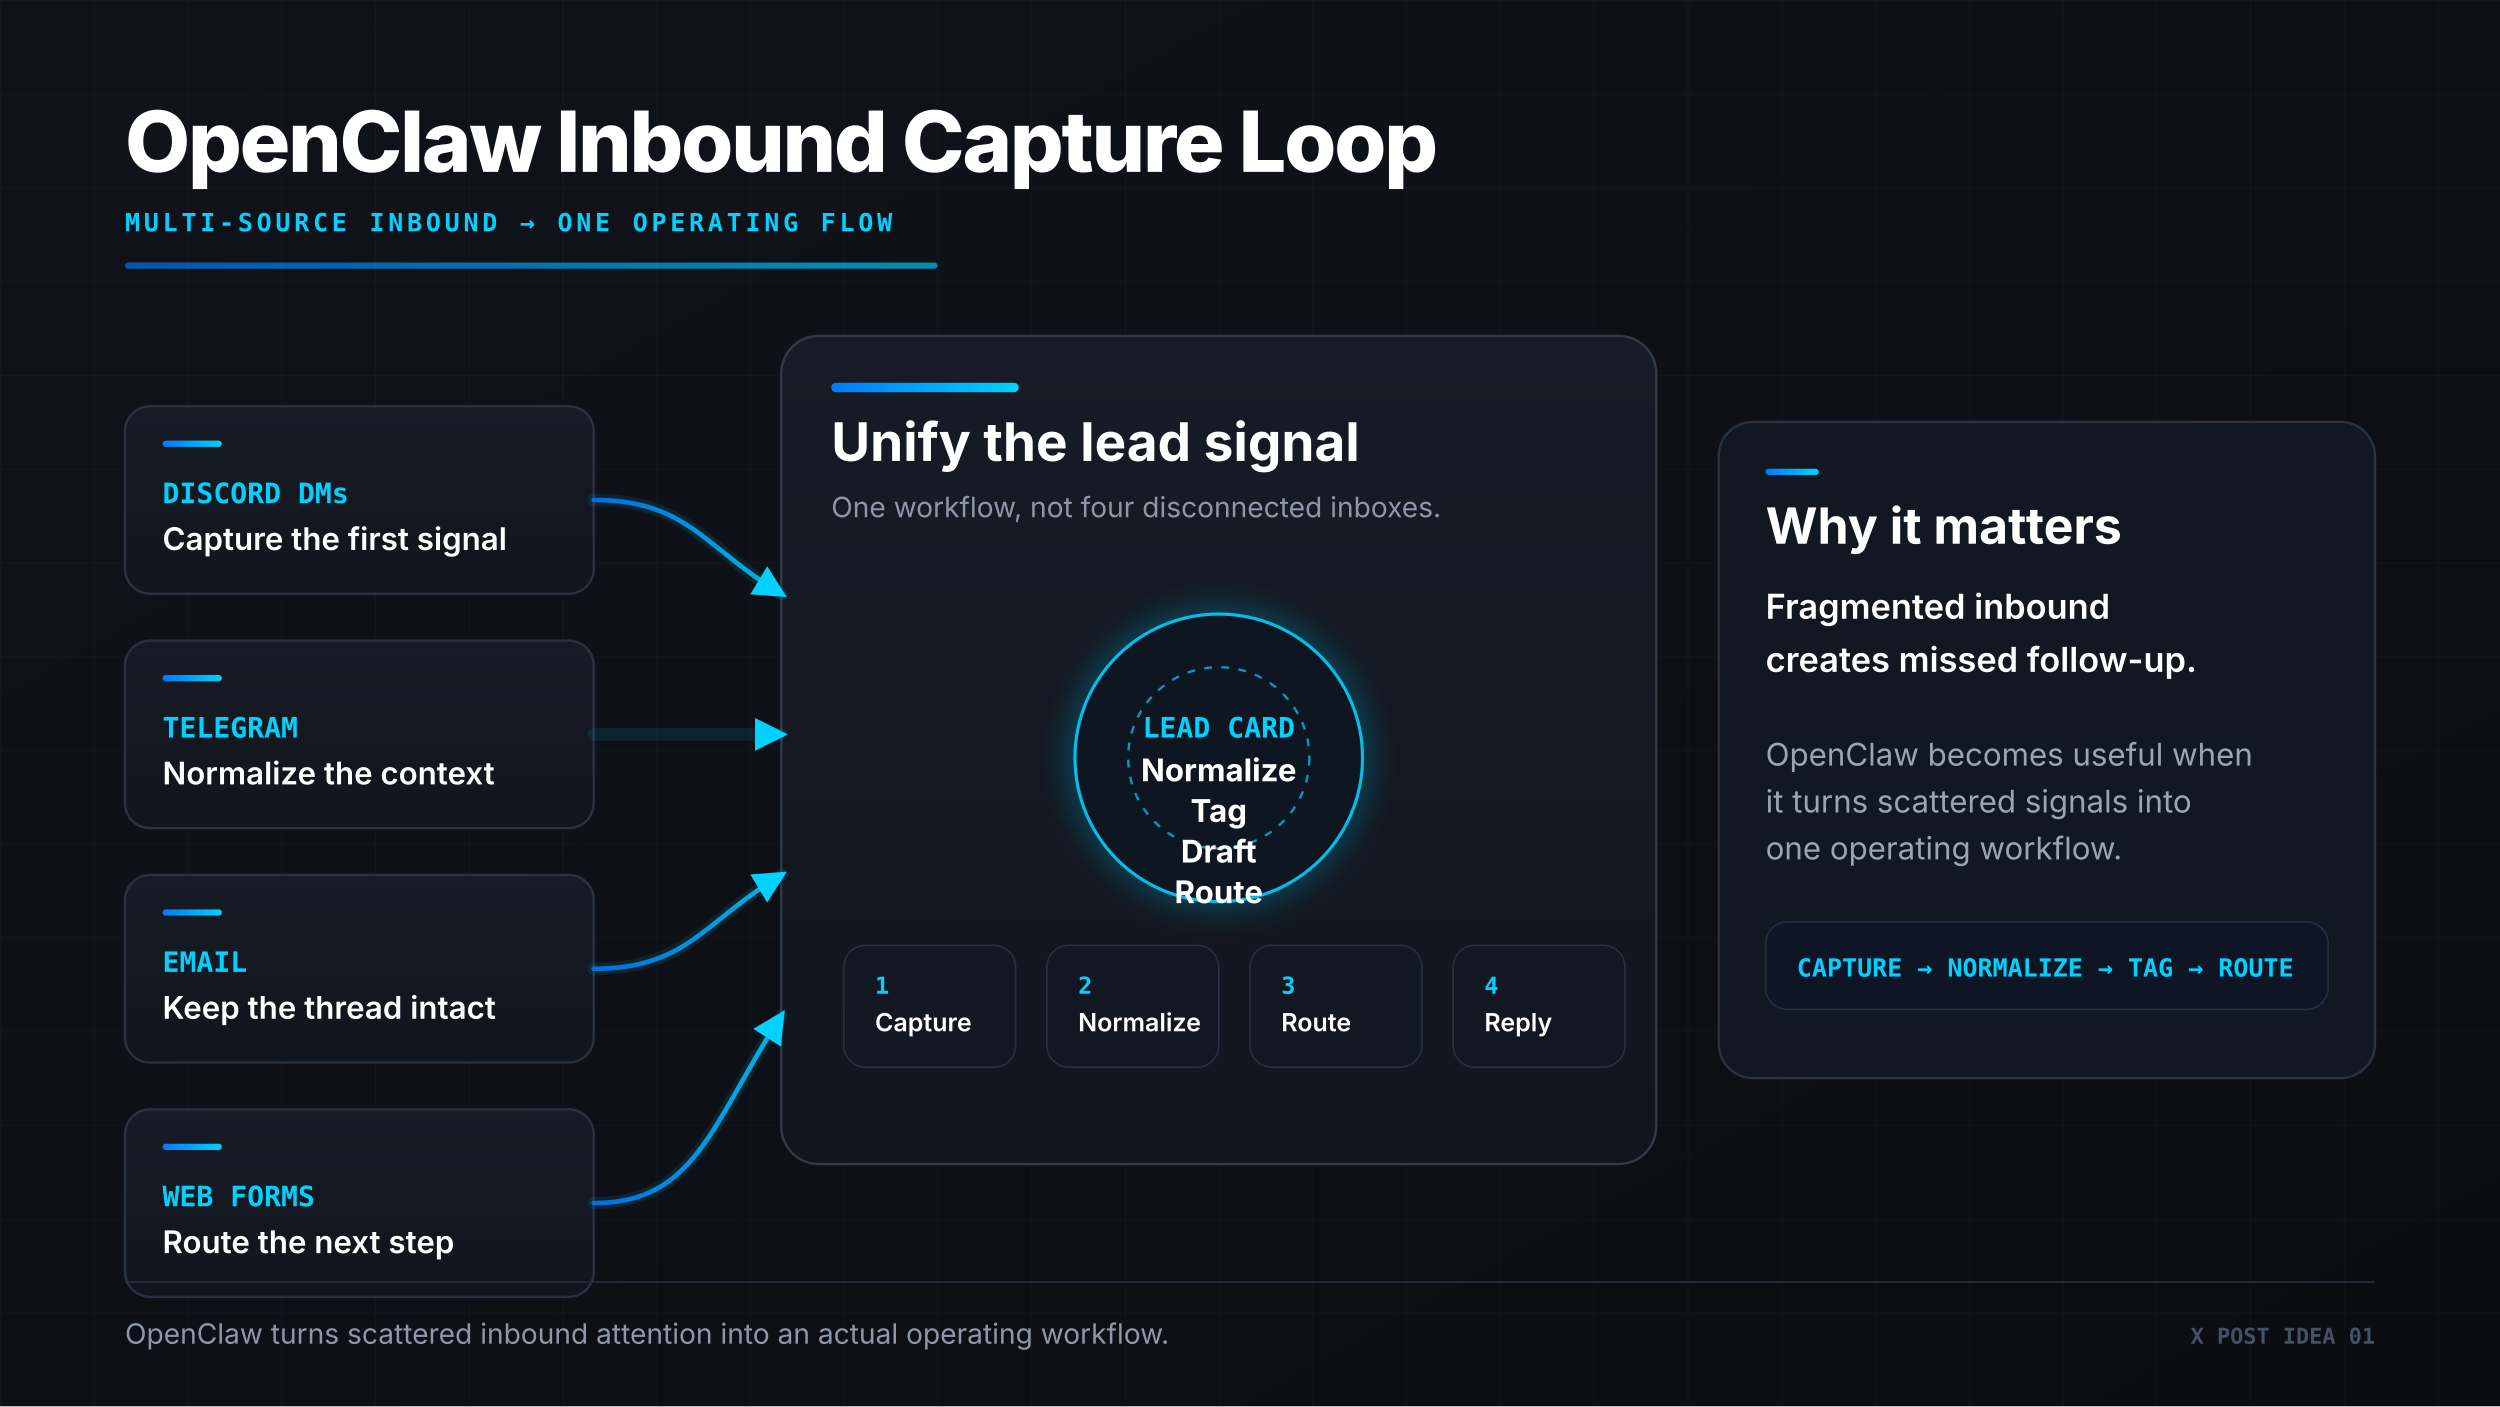
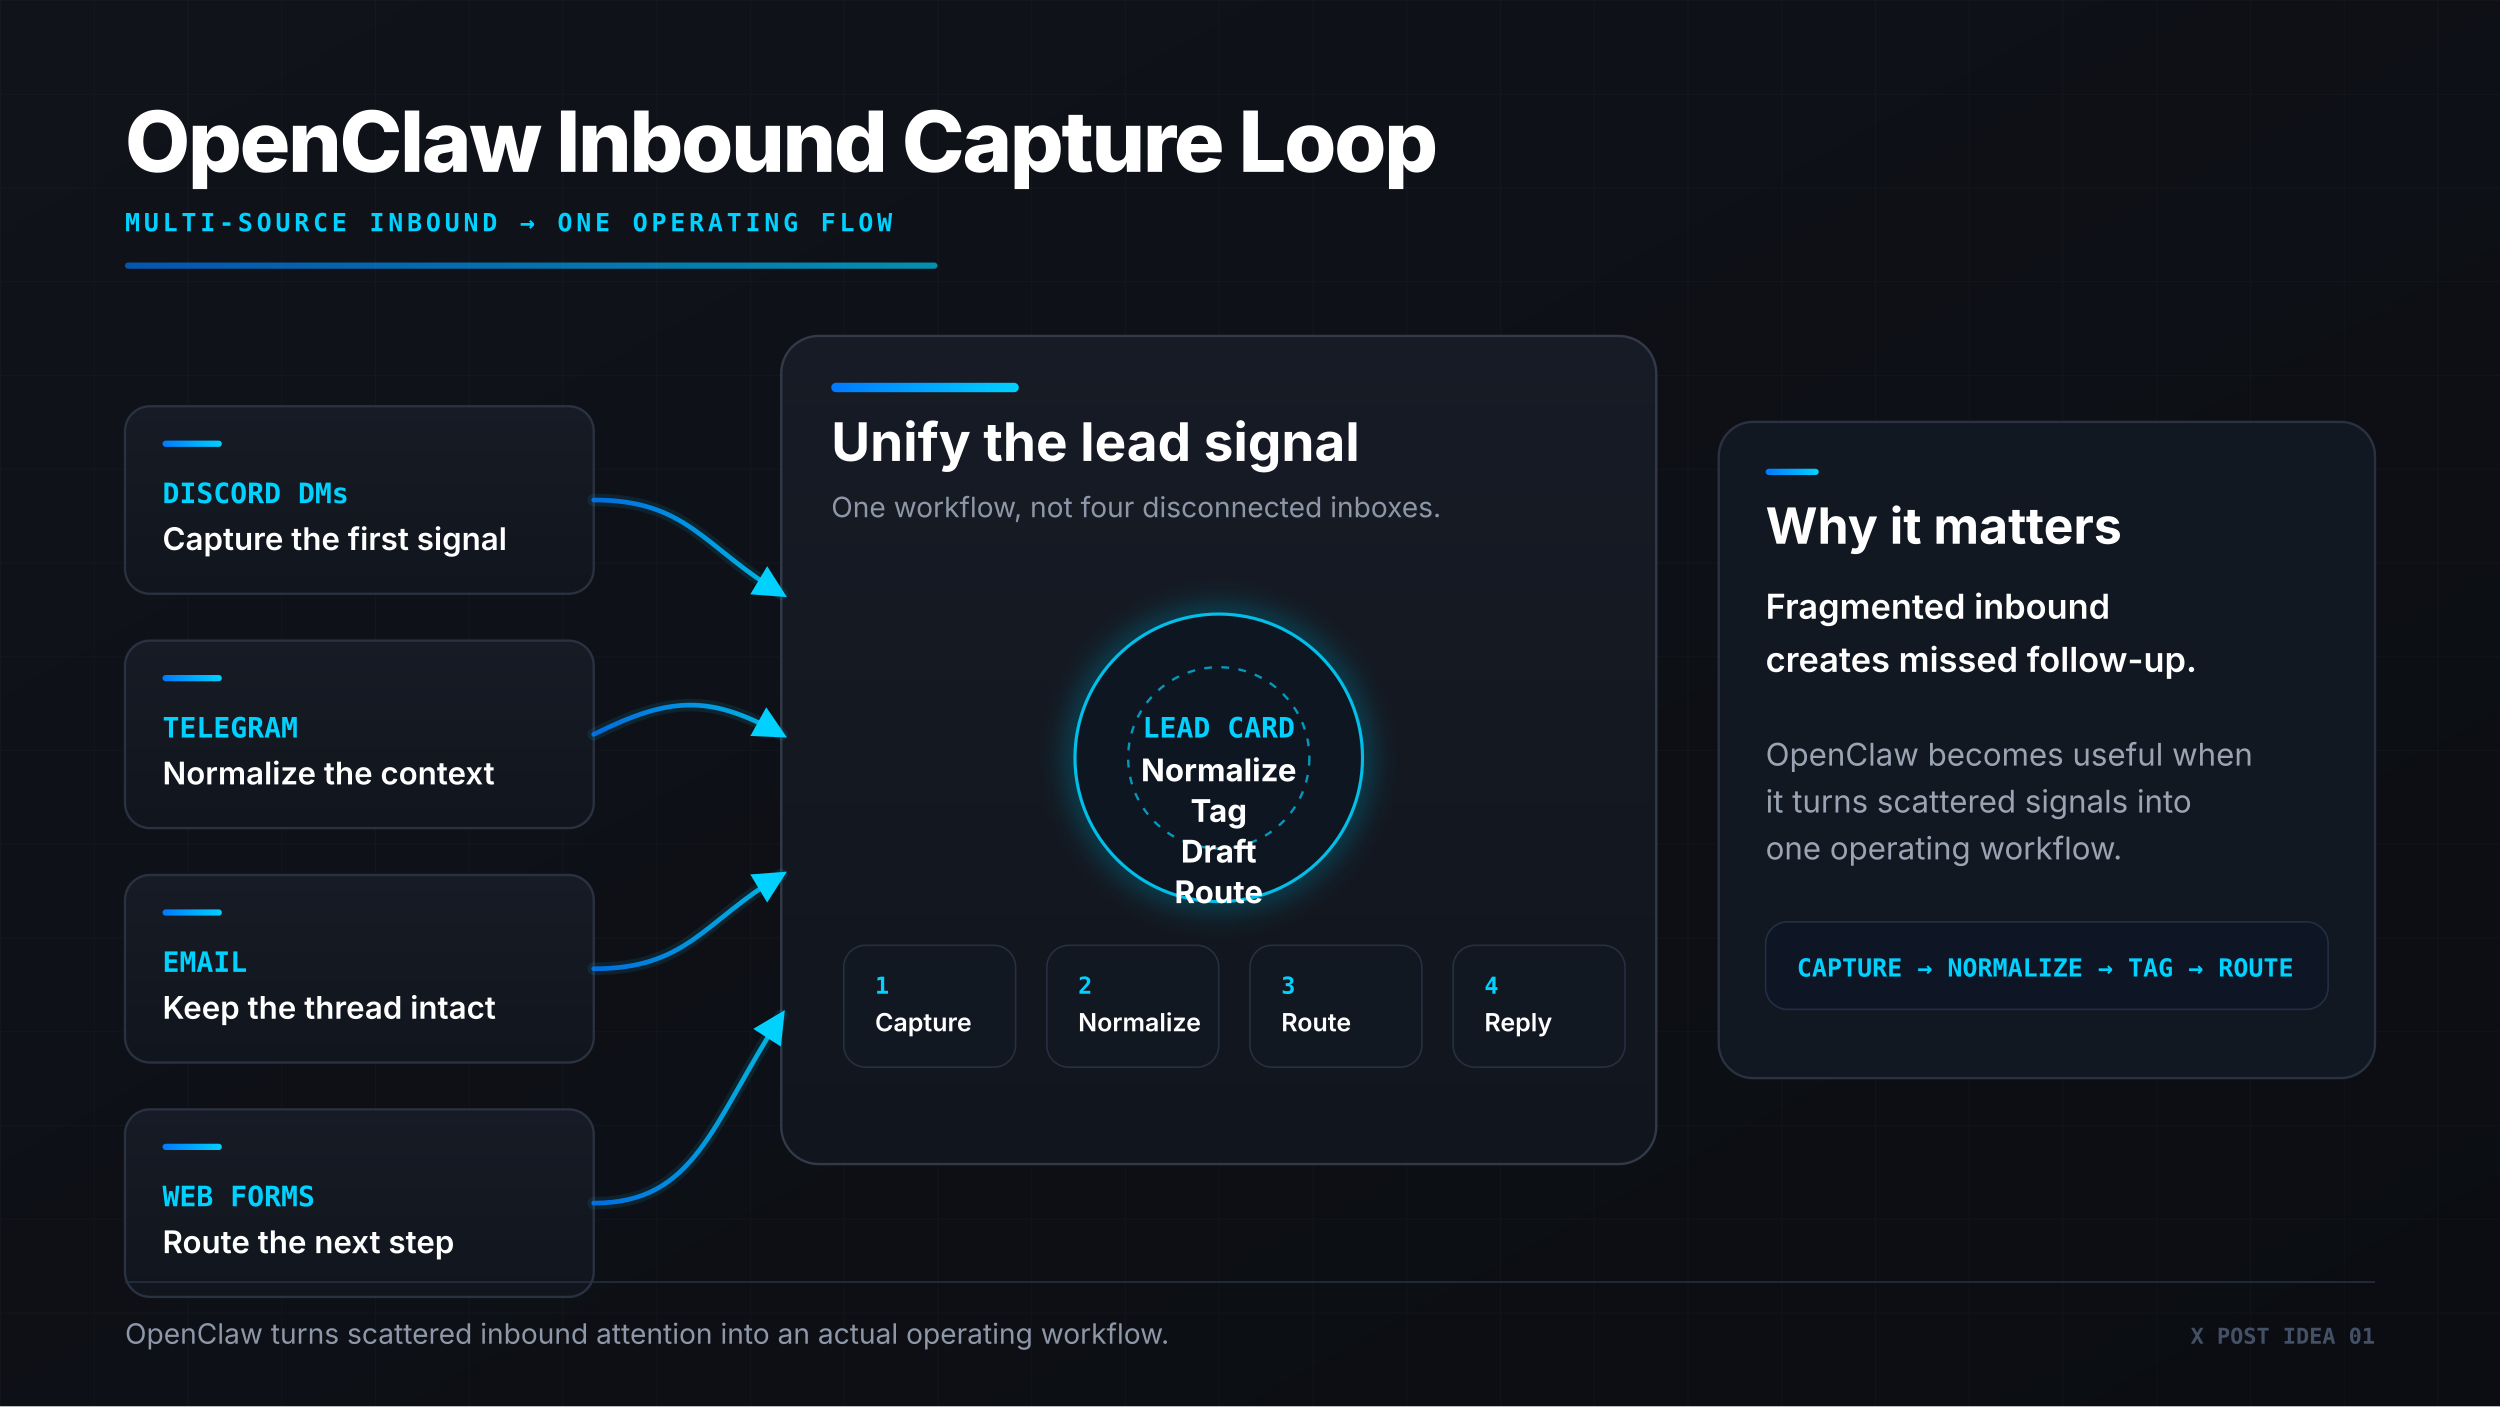
<svg xmlns="http://www.w3.org/2000/svg" width="1600" height="900" viewBox="0 0 1600 900">
  <defs>
    <linearGradient id="bgGrad" x1="0%" y1="0%" x2="100%" y2="100%">
      <stop offset="0%" style="stop-color:#10131A;stop-opacity:1" />
      <stop offset="100%" style="stop-color:#0B0D12;stop-opacity:1" />
    </linearGradient>
    <linearGradient id="cardGrad" x1="0%" y1="0%" x2="0%" y2="100%">
      <stop offset="0%" style="stop-color:#161B25;stop-opacity:1" />
      <stop offset="100%" style="stop-color:#11151D;stop-opacity:1" />
    </linearGradient>
    <linearGradient id="accentGrad" x1="0%" y1="0%" x2="100%" y2="0%">
      <stop offset="0%" style="stop-color:#007AFF;stop-opacity:1" />
      <stop offset="100%" style="stop-color:#00D1FF;stop-opacity:1" />
    </linearGradient>
    <filter id="glow" x="-30%" y="-30%" width="160%" height="160%">
      <feGaussianBlur stdDeviation="10" result="blur" />
      <feMerge>
        <feMergeNode in="blur" />
        <feMergeNode in="SourceGraphic" />
      </feMerge>
    </filter>
    <pattern id="grid" width="60" height="60" patternUnits="userSpaceOnUse">
      <path d="M 60 0 L 0 0 0 60" fill="none" stroke="#FFFFFF" stroke-width="0.7" stroke-opacity="0.04" />
    </pattern>
    <marker id="arrow" viewBox="0 0 10 10" refX="8" refY="5" markerWidth="7" markerHeight="7" orient="auto-start-reverse">
      <path d="M 0 0 L 10 5 L 0 10 z" fill="#00D1FF" />
    </marker>
  </defs>
  <rect width="1600" height="900" fill="url(#bgGrad)" />
  <rect width="1600" height="900" fill="url(#grid)" />
  <text x="80" y="110" font-family="Inter, -apple-system, sans-serif" font-size="54" font-weight="800" fill="#FFFFFF" letter-spacing="-1.4">OpenClaw Inbound Capture Loop</text>
  <text x="80" y="148" font-family="ui-monospace, monospace" font-size="16" font-weight="600" fill="#00D1FF" letter-spacing="2.4">MULTI-SOURCE INBOUND → ONE OPERATING FLOW</text>
  <rect x="80" y="168" width="520" height="4" rx="2" fill="url(#accentGrad)" opacity="0.65" />
  <g transform="translate(80, 260)">
    <g>
      <rect width="300" height="120" rx="16" fill="url(#cardGrad)" stroke="#2A3140" stroke-width="1.5" />
      <rect x="24" y="22" width="38" height="4" rx="2" fill="url(#accentGrad)" />
      <text x="24" y="62" font-family="ui-monospace, monospace" font-size="18" font-weight="700" fill="#00D1FF">DISCORD DMs</text>
      <text x="24" y="92" font-family="Inter, -apple-system, sans-serif" font-size="20" font-weight="600" fill="#FFFFFF">Capture the first signal</text>
    </g>
    <g transform="translate(0, 150)">
      <rect width="300" height="120" rx="16" fill="url(#cardGrad)" stroke="#2A3140" stroke-width="1.5" />
      <rect x="24" y="22" width="38" height="4" rx="2" fill="url(#accentGrad)" />
      <text x="24" y="62" font-family="ui-monospace, monospace" font-size="18" font-weight="700" fill="#00D1FF">TELEGRAM</text>
      <text x="24" y="92" font-family="Inter, -apple-system, sans-serif" font-size="20" font-weight="600" fill="#FFFFFF">Normalize the context</text>
    </g>
    <g transform="translate(0, 300)">
      <rect width="300" height="120" rx="16" fill="url(#cardGrad)" stroke="#2A3140" stroke-width="1.5" />
      <rect x="24" y="22" width="38" height="4" rx="2" fill="url(#accentGrad)" />
      <text x="24" y="62" font-family="ui-monospace, monospace" font-size="18" font-weight="700" fill="#00D1FF">EMAIL</text>
      <text x="24" y="92" font-family="Inter, -apple-system, sans-serif" font-size="20" font-weight="600" fill="#FFFFFF">Keep the thread intact</text>
    </g>
    <g transform="translate(0, 450)">
      <rect width="300" height="120" rx="16" fill="url(#cardGrad)" stroke="#2A3140" stroke-width="1.5" />
      <rect x="24" y="22" width="38" height="4" rx="2" fill="url(#accentGrad)" />
      <text x="24" y="62" font-family="ui-monospace, monospace" font-size="18" font-weight="700" fill="#00D1FF">WEB FORMS</text>
      <text x="24" y="92" font-family="Inter, -apple-system, sans-serif" font-size="20" font-weight="600" fill="#FFFFFF">Route the next step</text>
    </g>
  </g>
  <g transform="translate(500, 215)">
    <rect width="560" height="530" rx="24" fill="url(#cardGrad)" stroke="#323A4A" stroke-width="1.5" />
    <rect x="32" y="30" width="120" height="6" rx="3" fill="url(#accentGrad)" />
    <text x="32" y="80" font-family="Inter, -apple-system, sans-serif" font-size="34" font-weight="700" fill="#FFFFFF">Unify the lead signal</text>
    <text x="32" y="116" font-family="Inter, -apple-system, sans-serif" font-size="18" font-weight="400" fill="#8D97A8">One workflow, not four disconnected inboxes.</text>
    <g transform="translate(90, 165)">
      <circle cx="190" cy="105" r="92" fill="#0E1524" stroke="#00D1FF" stroke-width="2" opacity="0.9" filter="url(#glow)" />
      <circle cx="190" cy="105" r="58" fill="none" stroke="#00D1FF" stroke-width="1.5" stroke-dasharray="5 6" opacity="0.7" />
      <text x="190" y="92" text-anchor="middle" font-family="ui-monospace, monospace" font-size="18" font-weight="700" fill="#00D1FF">LEAD CARD</text>
      <text x="190" y="120" text-anchor="middle" font-family="Inter, -apple-system, sans-serif" font-size="20" font-weight="700" fill="#FFFFFF">Normalize</text>
      <text x="190" y="146" text-anchor="middle" font-family="Inter, -apple-system, sans-serif" font-size="20" font-weight="700" fill="#FFFFFF">Tag</text>
      <text x="190" y="172" text-anchor="middle" font-family="Inter, -apple-system, sans-serif" font-size="20" font-weight="700" fill="#FFFFFF">Draft</text>
      <text x="190" y="198" text-anchor="middle" font-family="Inter, -apple-system, sans-serif" font-size="20" font-weight="700" fill="#FFFFFF">Route</text>
    </g>
    <g transform="translate(40, 390)">
      <rect x="0" y="0" width="110" height="78" rx="14" fill="#121822" stroke="#273041" />
      <text x="20" y="31" font-family="ui-monospace, monospace" font-size="15" font-weight="700" fill="#00D1FF">1</text>
      <text x="20" y="55" font-family="Inter, -apple-system, sans-serif" font-size="16" font-weight="600" fill="#FFFFFF">Capture</text>
      <rect x="130" y="0" width="110" height="78" rx="14" fill="#121822" stroke="#273041" />
      <text x="150" y="31" font-family="ui-monospace, monospace" font-size="15" font-weight="700" fill="#00D1FF">2</text>
      <text x="150" y="55" font-family="Inter, -apple-system, sans-serif" font-size="16" font-weight="600" fill="#FFFFFF">Normalize</text>
      <rect x="260" y="0" width="110" height="78" rx="14" fill="#121822" stroke="#273041" />
      <text x="280" y="31" font-family="ui-monospace, monospace" font-size="15" font-weight="700" fill="#00D1FF">3</text>
      <text x="280" y="55" font-family="Inter, -apple-system, sans-serif" font-size="16" font-weight="600" fill="#FFFFFF">Route</text>
      <rect x="390" y="0" width="110" height="78" rx="14" fill="#121822" stroke="#273041" />
      <text x="410" y="31" font-family="ui-monospace, monospace" font-size="15" font-weight="700" fill="#00D1FF">4</text>
      <text x="410" y="55" font-family="Inter, -apple-system, sans-serif" font-size="16" font-weight="600" fill="#FFFFFF">Reply</text>
    </g>
  </g>
  <path d="M 380 320 C 440 320 450 350 500 380" fill="none" stroke="#00D1FF" stroke-width="8" stroke-opacity="0.10" stroke-linecap="round" />
  <path d="M 380 320 C 440 320 450 350 500 380" fill="none" stroke="url(#accentGrad)" stroke-width="3" stroke-opacity="0.85" marker-end="url(#arrow)" stroke-linecap="round" />
-   <path d="M 380 470 C 440 470 450 470 500 470" fill="none" stroke="#00D1FF" stroke-width="8" stroke-opacity="0.10" stroke-linecap="round" />
-   <path d="M 380 470 C 440 470 450 470 500 470" fill="none" stroke="url(#accentGrad)" stroke-width="3" stroke-opacity="0.85" marker-end="url(#arrow)" stroke-linecap="round" />
+   <path d="M 380 470 C 430 445 455 445 500 470" fill="none" stroke="#00D1FF" stroke-width="8" stroke-opacity="0.10" stroke-linecap="round" />
+   <path d="M 380 470 C 430 445 455 445 500 470" fill="none" stroke="url(#accentGrad)" stroke-width="3" stroke-opacity="0.85" marker-end="url(#arrow)" stroke-linecap="round" />
  <path d="M 380 620 C 440 620 450 590 500 560" fill="none" stroke="#00D1FF" stroke-width="8" stroke-opacity="0.10" stroke-linecap="round" />
  <path d="M 380 620 C 440 620 450 590 500 560" fill="none" stroke="url(#accentGrad)" stroke-width="3" stroke-opacity="0.85" marker-end="url(#arrow)" stroke-linecap="round" />
  <path d="M 380 770 C 445 770 455 720 500 650" fill="none" stroke="#00D1FF" stroke-width="8" stroke-opacity="0.10" stroke-linecap="round" />
  <path d="M 380 770 C 445 770 455 720 500 650" fill="none" stroke="url(#accentGrad)" stroke-width="3" stroke-opacity="0.85" marker-end="url(#arrow)" stroke-linecap="round" />
  <g transform="translate(1100, 270)">
    <rect width="420" height="420" rx="22" fill="#121822" stroke="#2A3140" stroke-width="1.5" />
    <rect x="30" y="30" width="34" height="4" rx="2" fill="url(#accentGrad)" />
    <text x="30" y="78" font-family="Inter, -apple-system, sans-serif" font-size="32" font-weight="700" fill="#FFFFFF">Why it matters</text>
    <text x="30" y="126" font-family="Inter, -apple-system, sans-serif" font-size="22" font-weight="600" fill="#FFFFFF">
      <tspan x="30" dy="0">Fragmented inbound</tspan>
      <tspan x="30" dy="34">creates missed follow-up.</tspan>
    </text>
    <text x="30" y="220" font-family="Inter, -apple-system, sans-serif" font-size="20" font-weight="400" fill="#9AA4B2">
      <tspan x="30" dy="0">OpenClaw becomes useful when</tspan>
      <tspan x="30" dy="30">it turns scattered signals into</tspan>
      <tspan x="30" dy="30">one operating workflow.</tspan>
    </text>
    <rect x="30" y="320" width="360" height="56" rx="14" fill="#0E1524" stroke="#233044" />
    <text x="50" y="355" font-family="ui-monospace, monospace" font-size="16" font-weight="700" fill="#00D1FF">CAPTURE → NORMALIZE → TAG → ROUTE</text>
  </g>
  <rect x="80" y="820" width="1440" height="1" fill="#273041" />
  <text x="80" y="860" font-family="Inter, -apple-system, sans-serif" font-size="18" font-weight="400" fill="#8D97A8">OpenClaw turns scattered inbound attention into an actual operating workflow.</text>
  <text x="1520" y="860" text-anchor="end" font-family="ui-monospace, monospace" font-size="14" font-weight="600" fill="#445066">X POST IDEA 01</text>
</svg>
